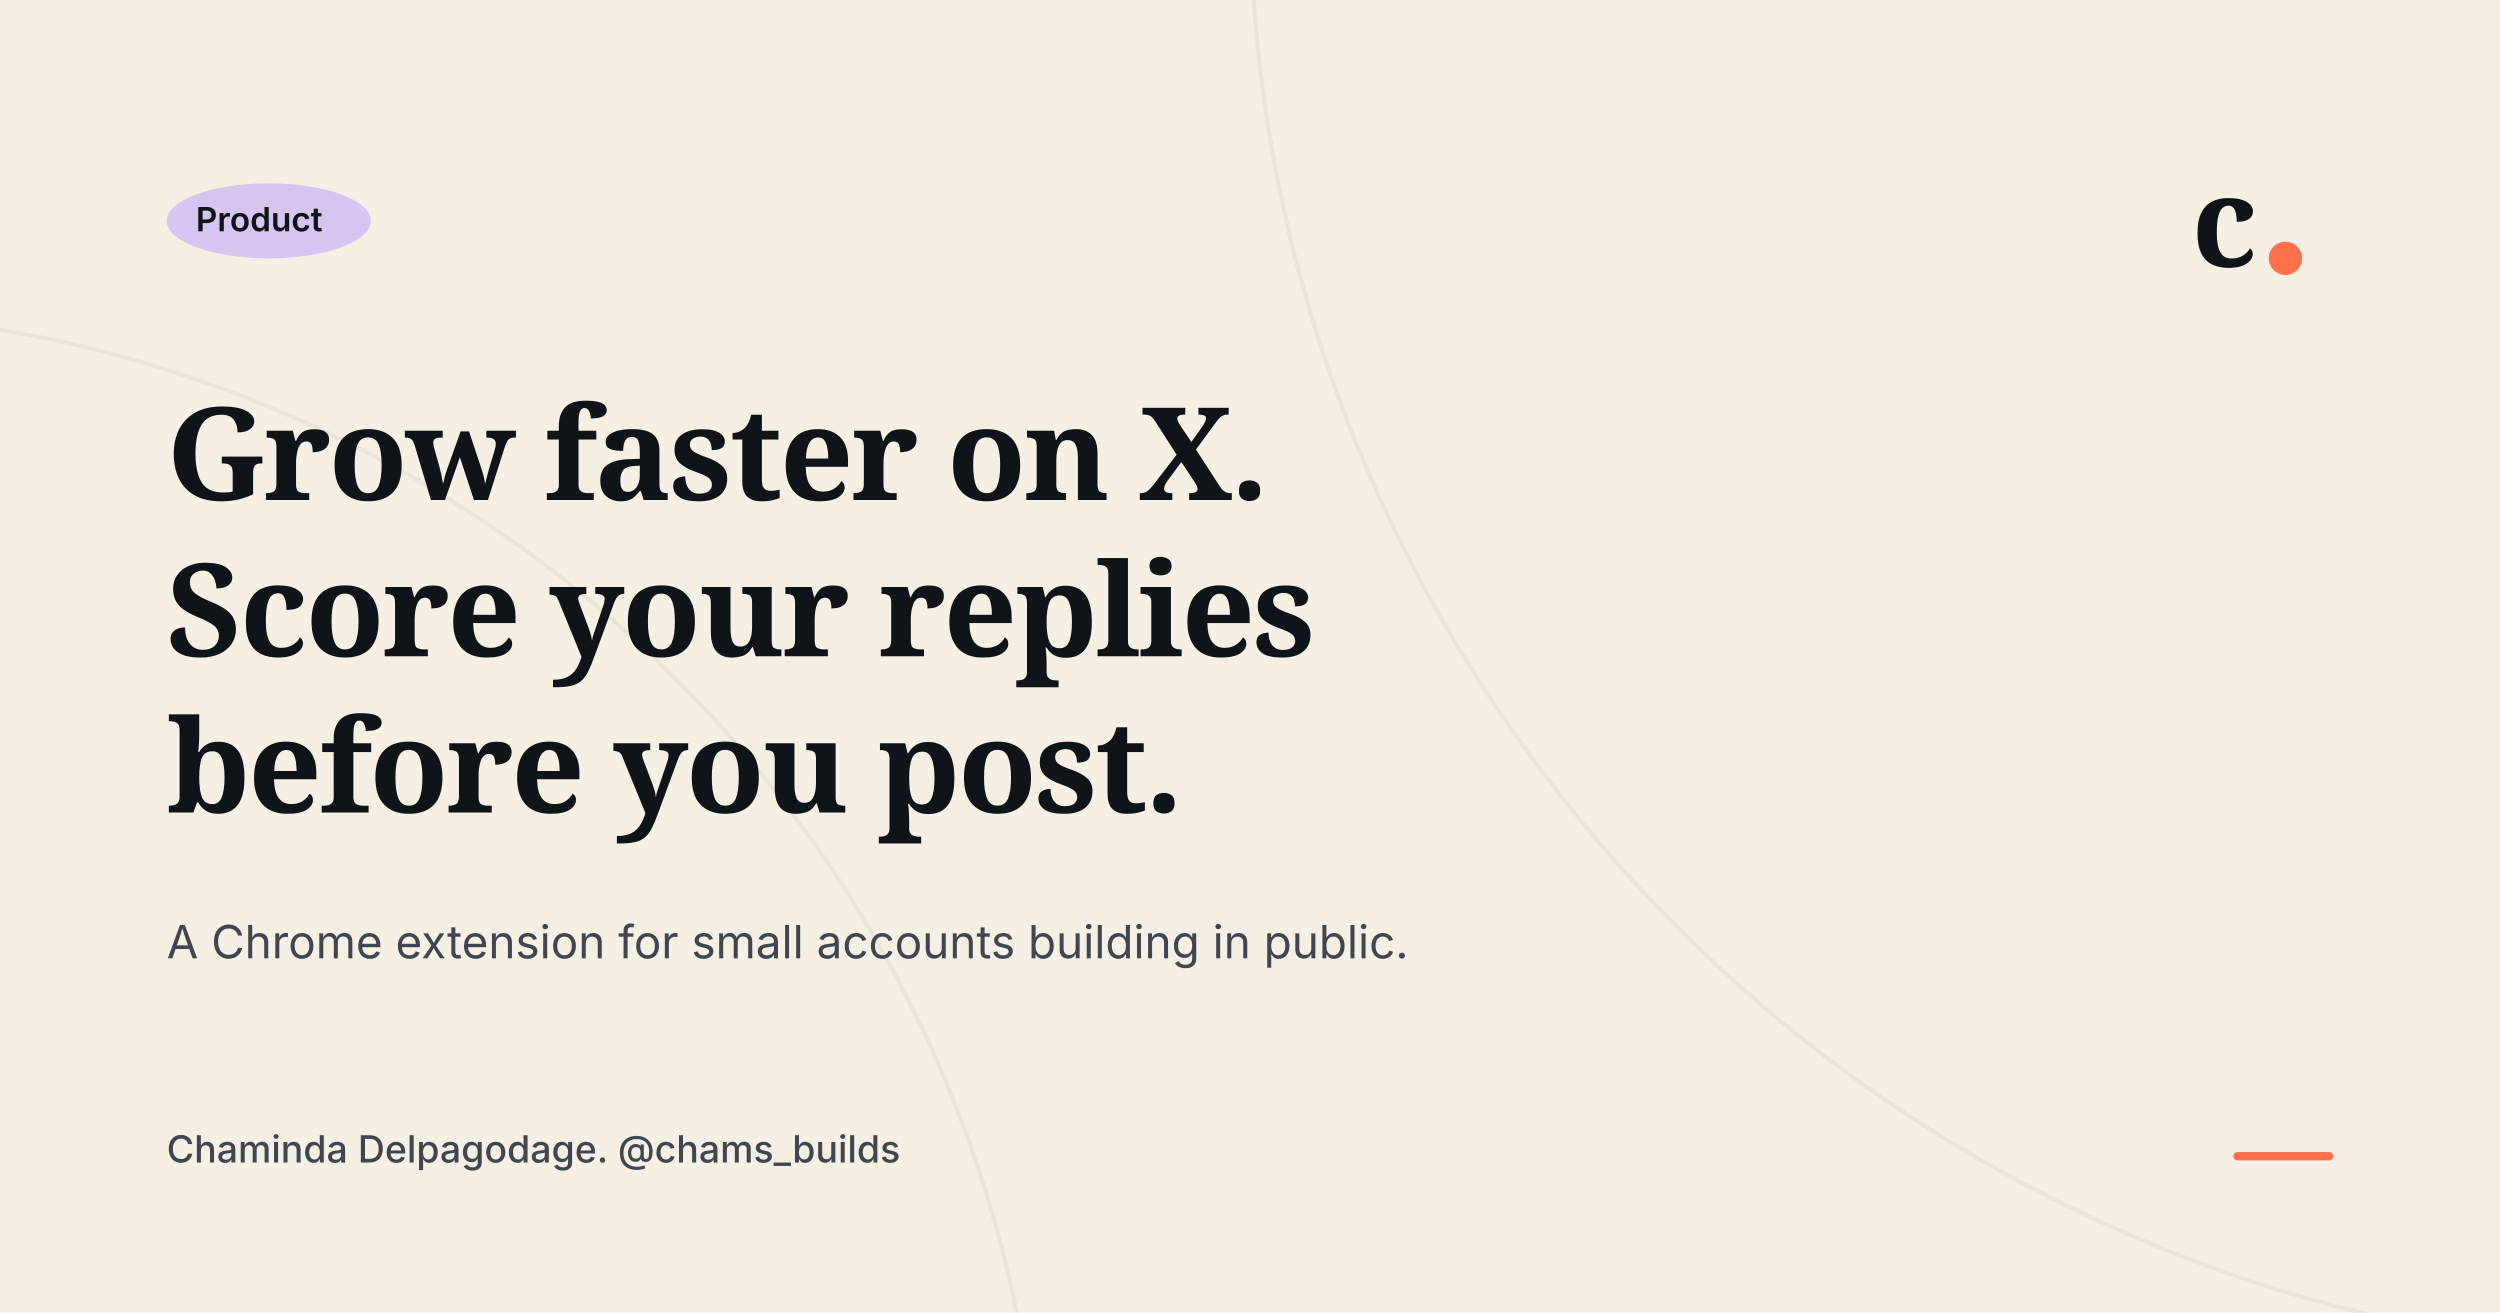
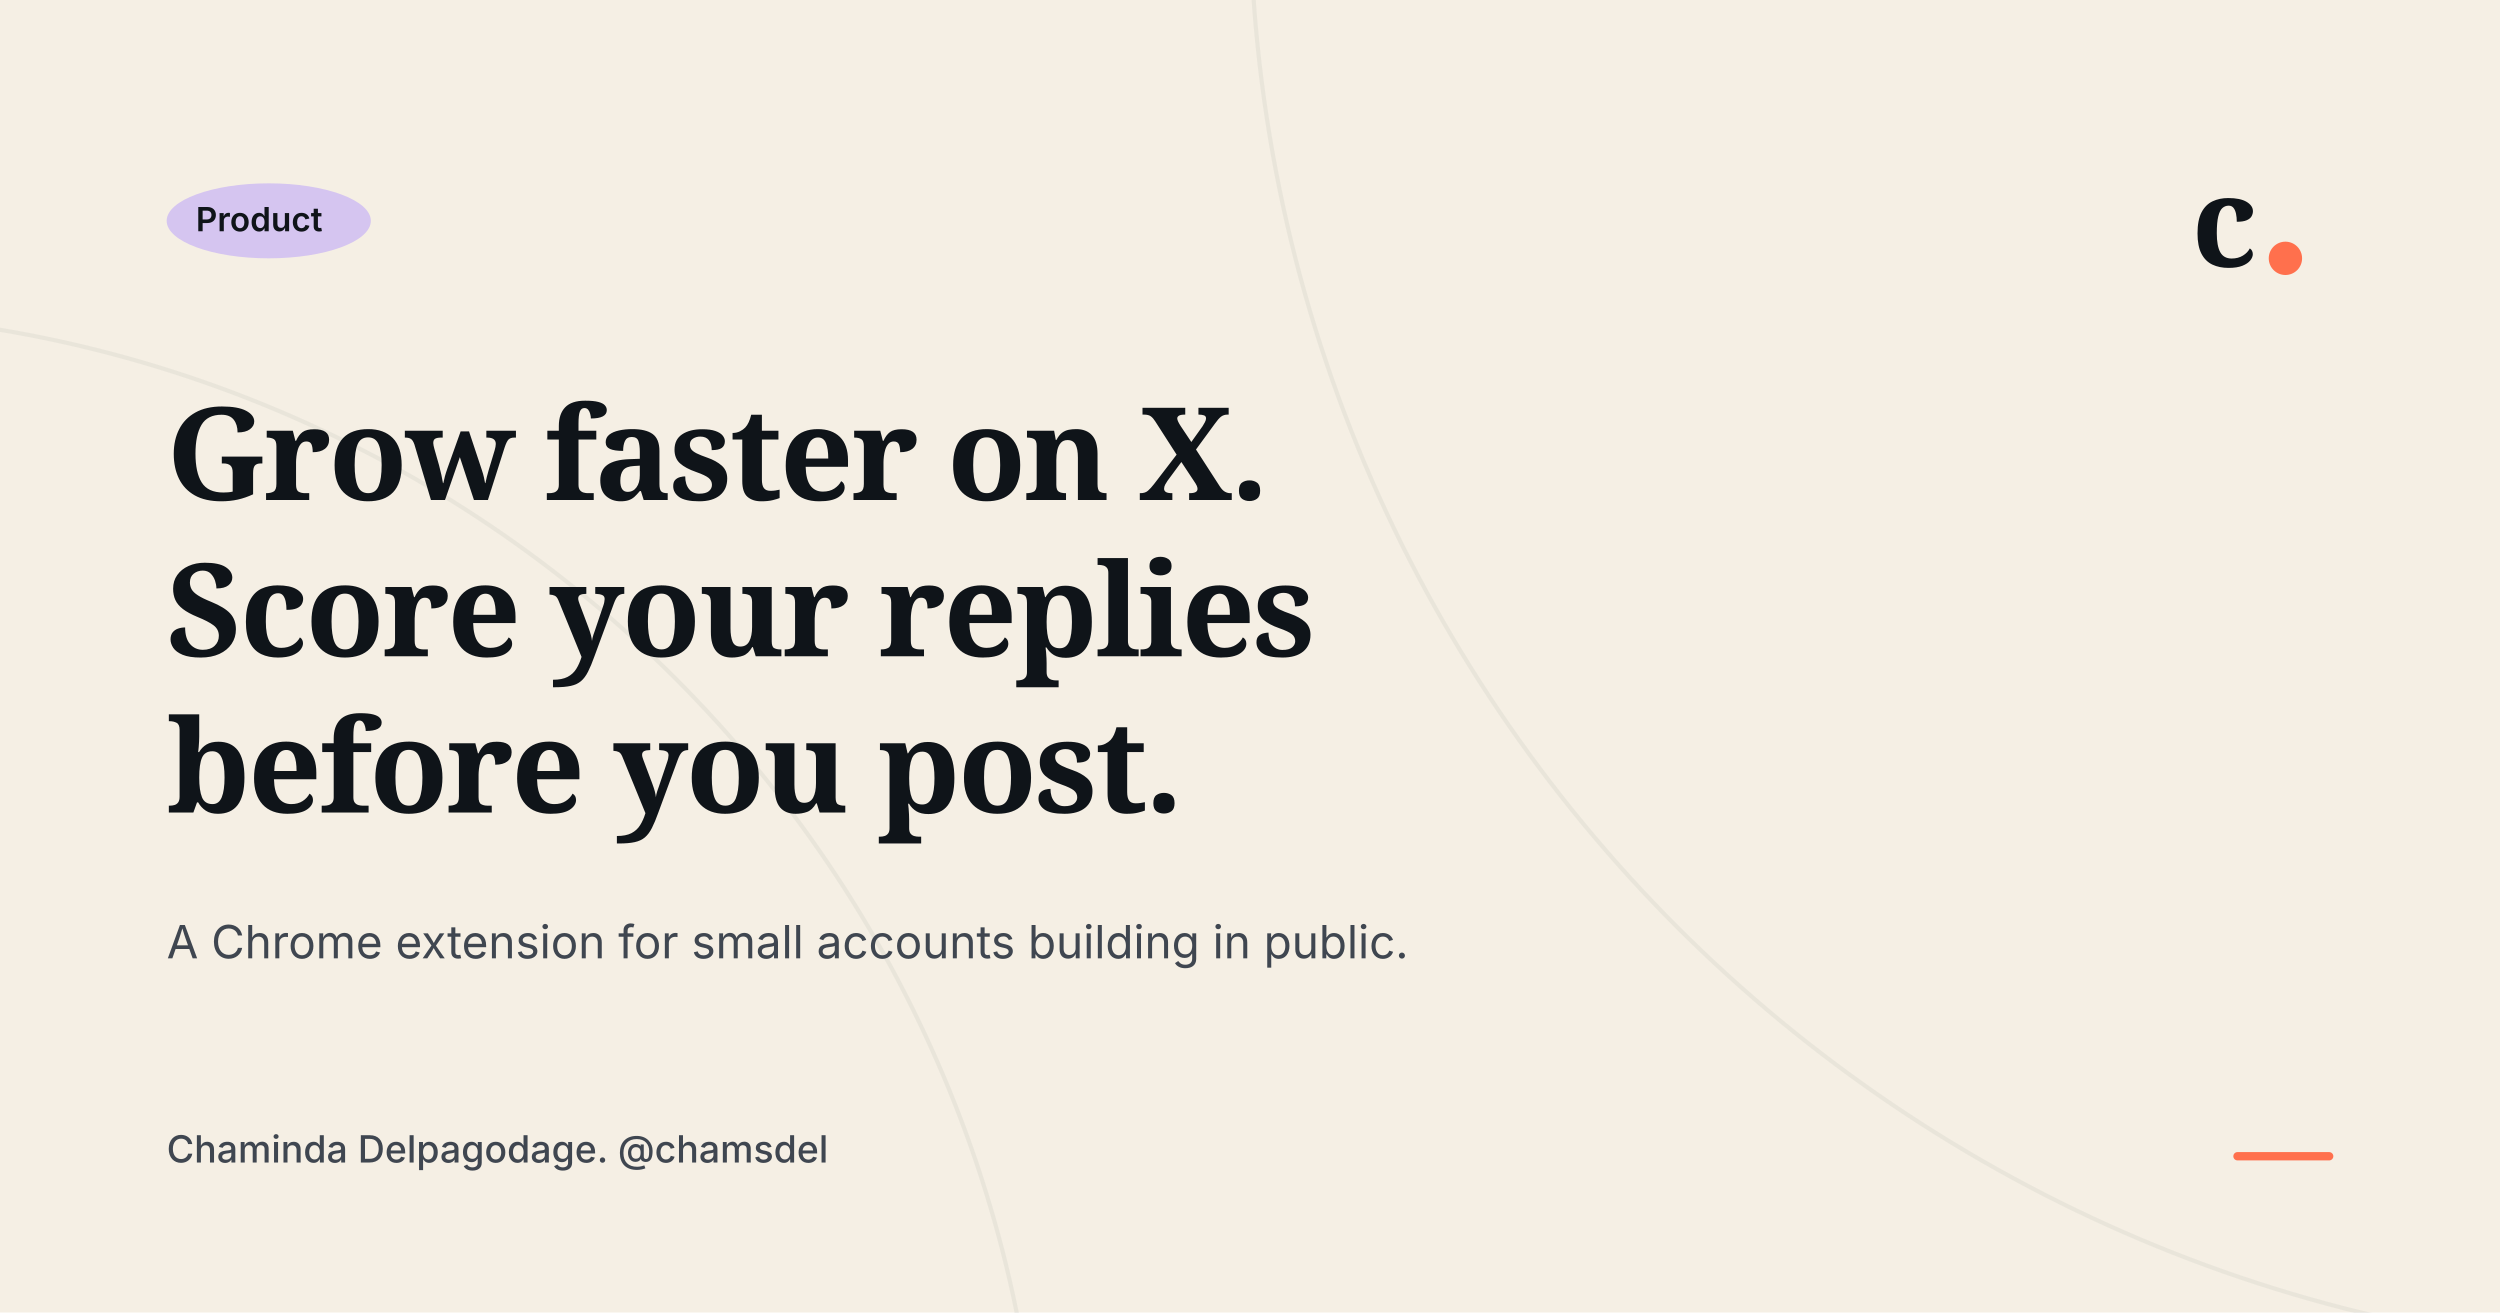
<svg xmlns="http://www.w3.org/2000/svg" width="1200" height="630" viewBox="0 0 1200 630">
  <defs>
    <style>
      .bg      { fill: #F5EFE4; }
      .pill    { fill: #D5C5F0; }
      .label   { font-family: 'Inter', sans-serif; font-weight: 600; font-size: 16px; fill: #0F1419; }
      .headline{ font-family: 'Fraunces', 'Lora', Georgia, serif; font-weight: 600; font-size: 62px; fill: #0F1419; letter-spacing: -1.2px; }
      .sub     { font-family: 'Inter', sans-serif; font-weight: 400; font-size: 22px; fill: #3F4650; }
      .byline  { font-family: 'Inter', sans-serif; font-weight: 500; font-size: 18px; fill: #3F4650; }
      .bar     { fill: #FF704D; }
      .curve   { stroke: rgba(15,20,25,0.05); stroke-width: 2; fill: none; }
    </style>
  </defs>
  <rect class="bg" width="1200" height="630" />
  <circle class="curve" cx="1300" cy="-50" r="700" />
  <circle class="curve" cx="-100" cy="750" r="600" />
  <g transform="translate(80,88)">
    <rect class="pill" x="0" y="0" rx="999" ry="999" width="98" height="36" />
    <text class="label" x="14" y="23">Product</text>
  </g>
  <text class="headline" x="80" y="240">Grow faster on X.</text>
  <text class="headline" x="80" y="315">Score your replies</text>
  <text class="headline" x="80" y="390">before you post.</text>
  <text class="sub" x="80" y="460">A Chrome extension for small accounts building in public.</text>
-   <text class="byline" x="80" y="558">Chaminda Delpagodage. @chams_builds</text>
+   <text class="byline" x="80" y="558">Chaminda Delpagodage. @chamsdel</text>
  <rect class="bar" x="1072" y="553" width="48" height="4" rx="2" ry="2" />
  <g class="brandmark" transform="translate(1052,128)">
    <text x="0" y="0" font-family="Fraunces, 'Lora', Georgia, serif" font-weight="600" font-size="60" letter-spacing="-2" fill="#0F1419">c</text>
    <circle cx="45" cy="-4" r="8" fill="#FF704D" />
  </g>
</svg>
